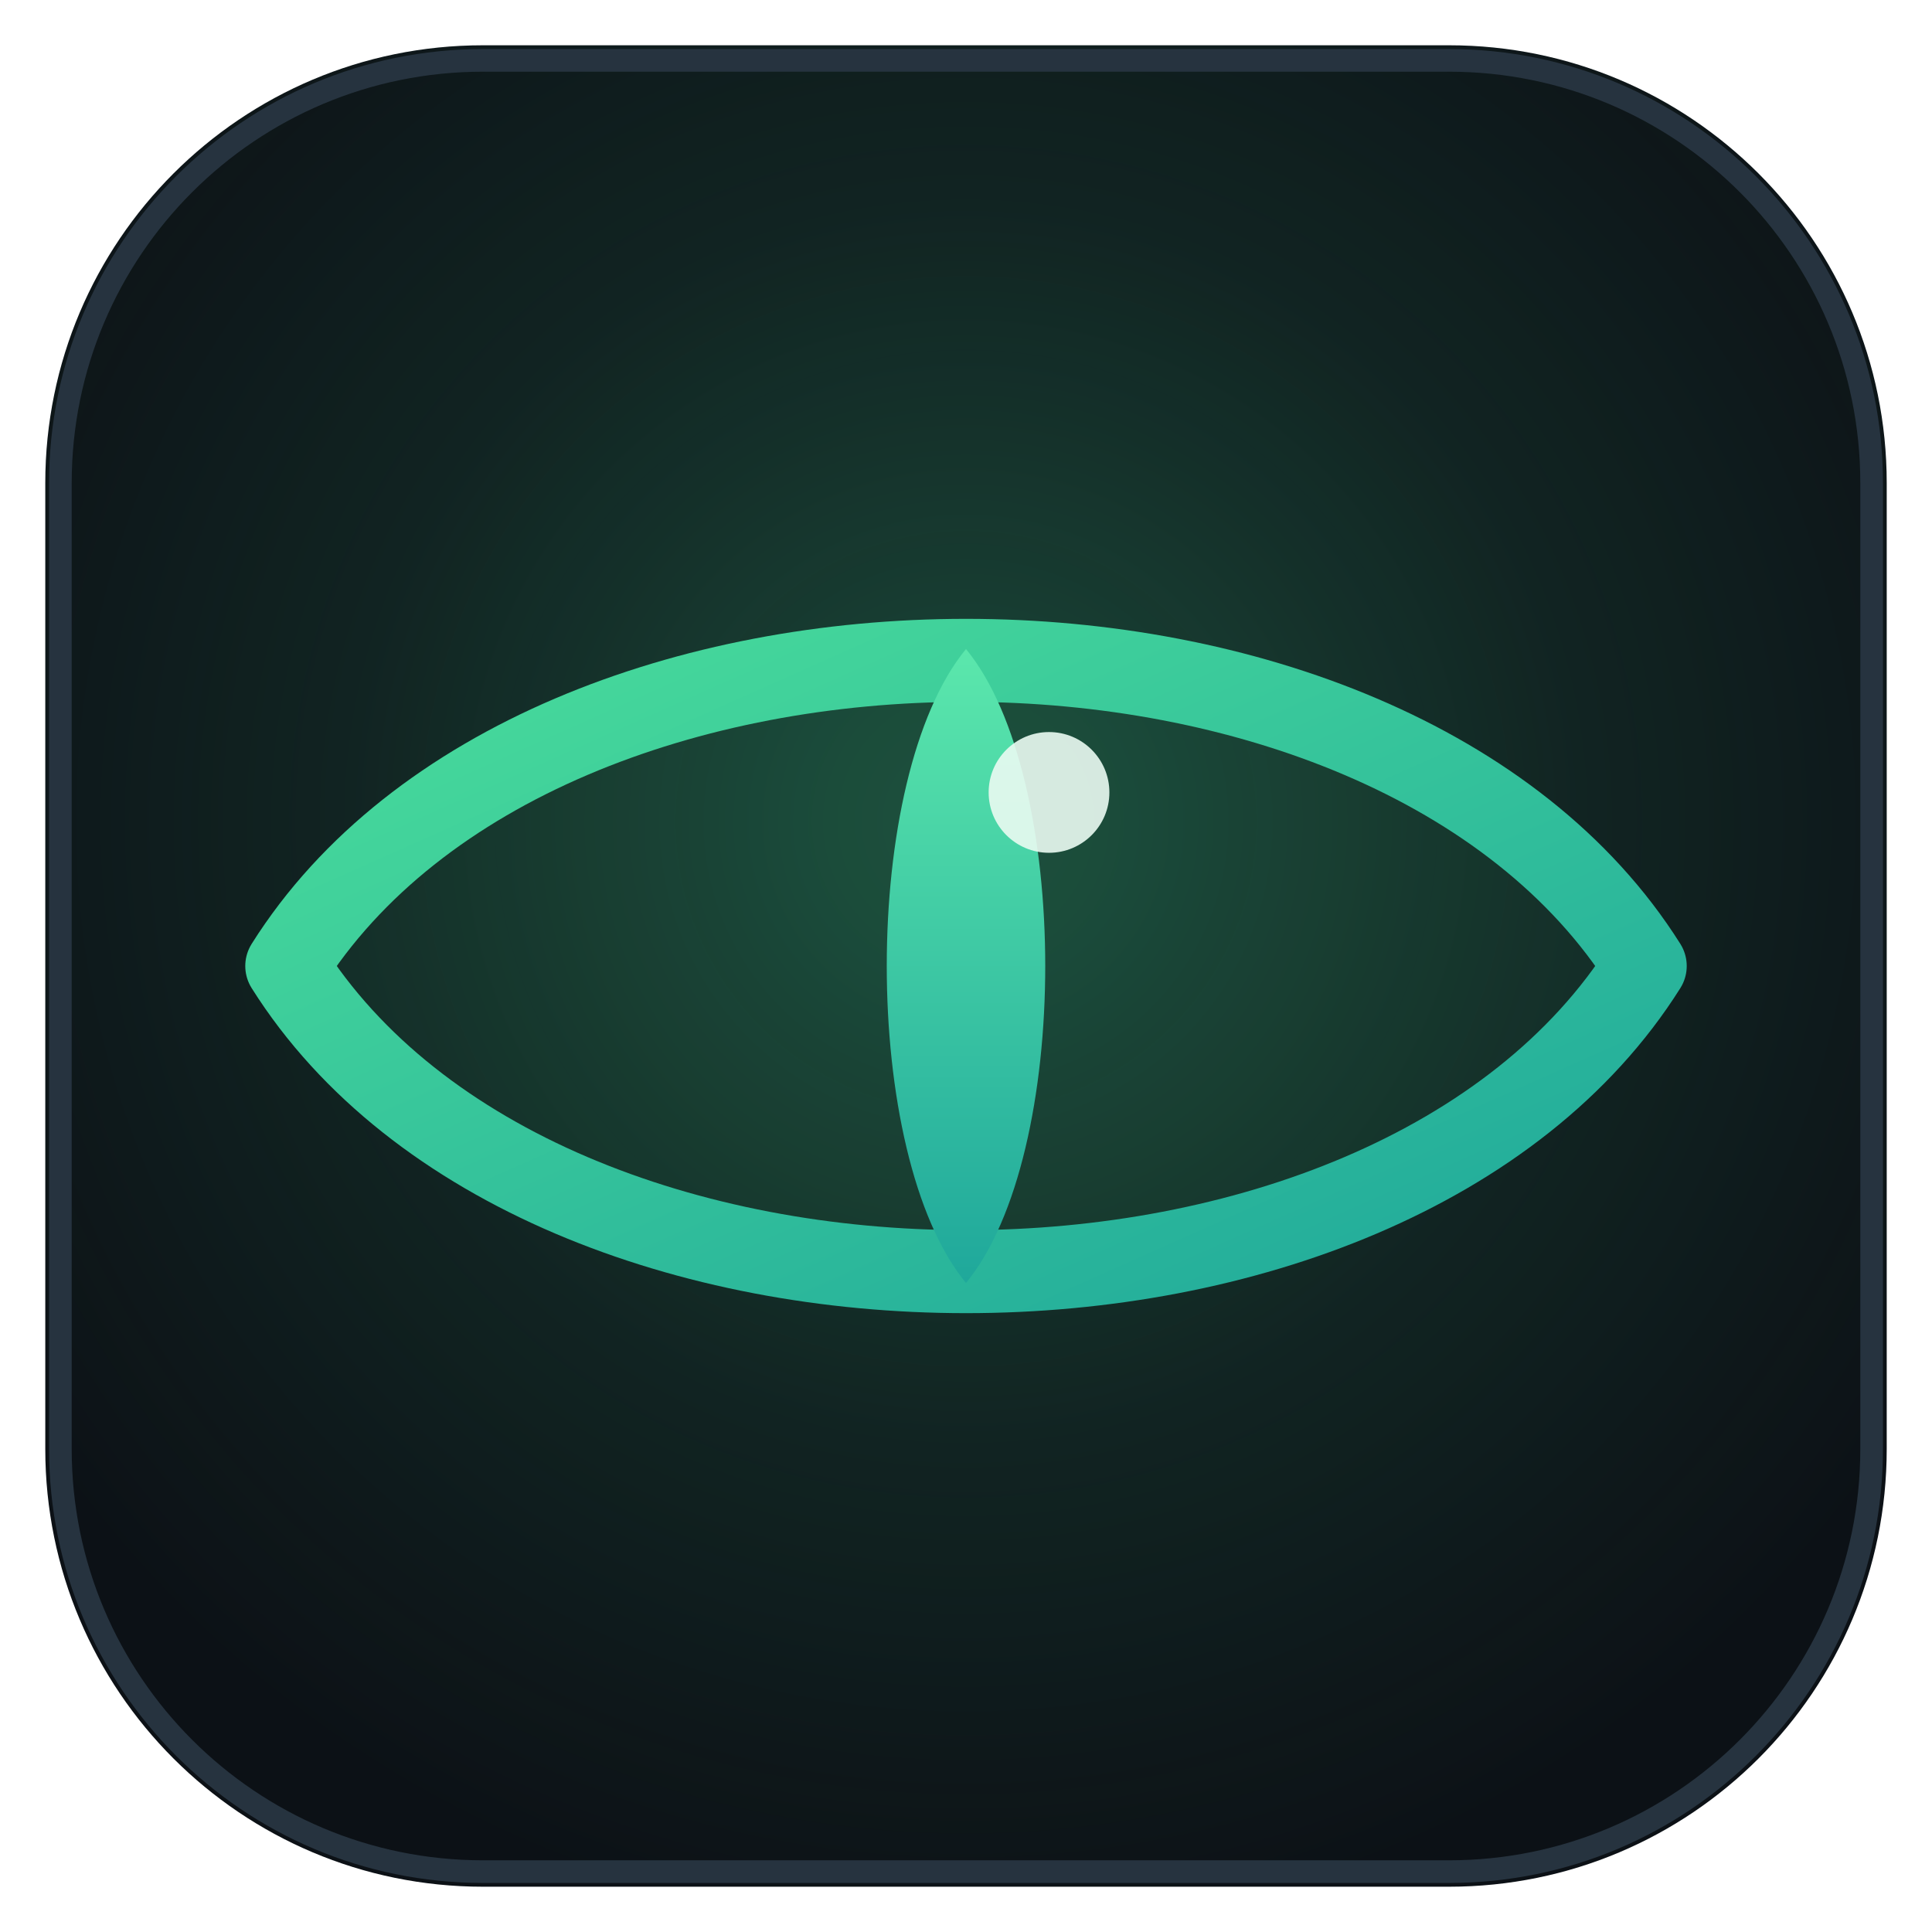
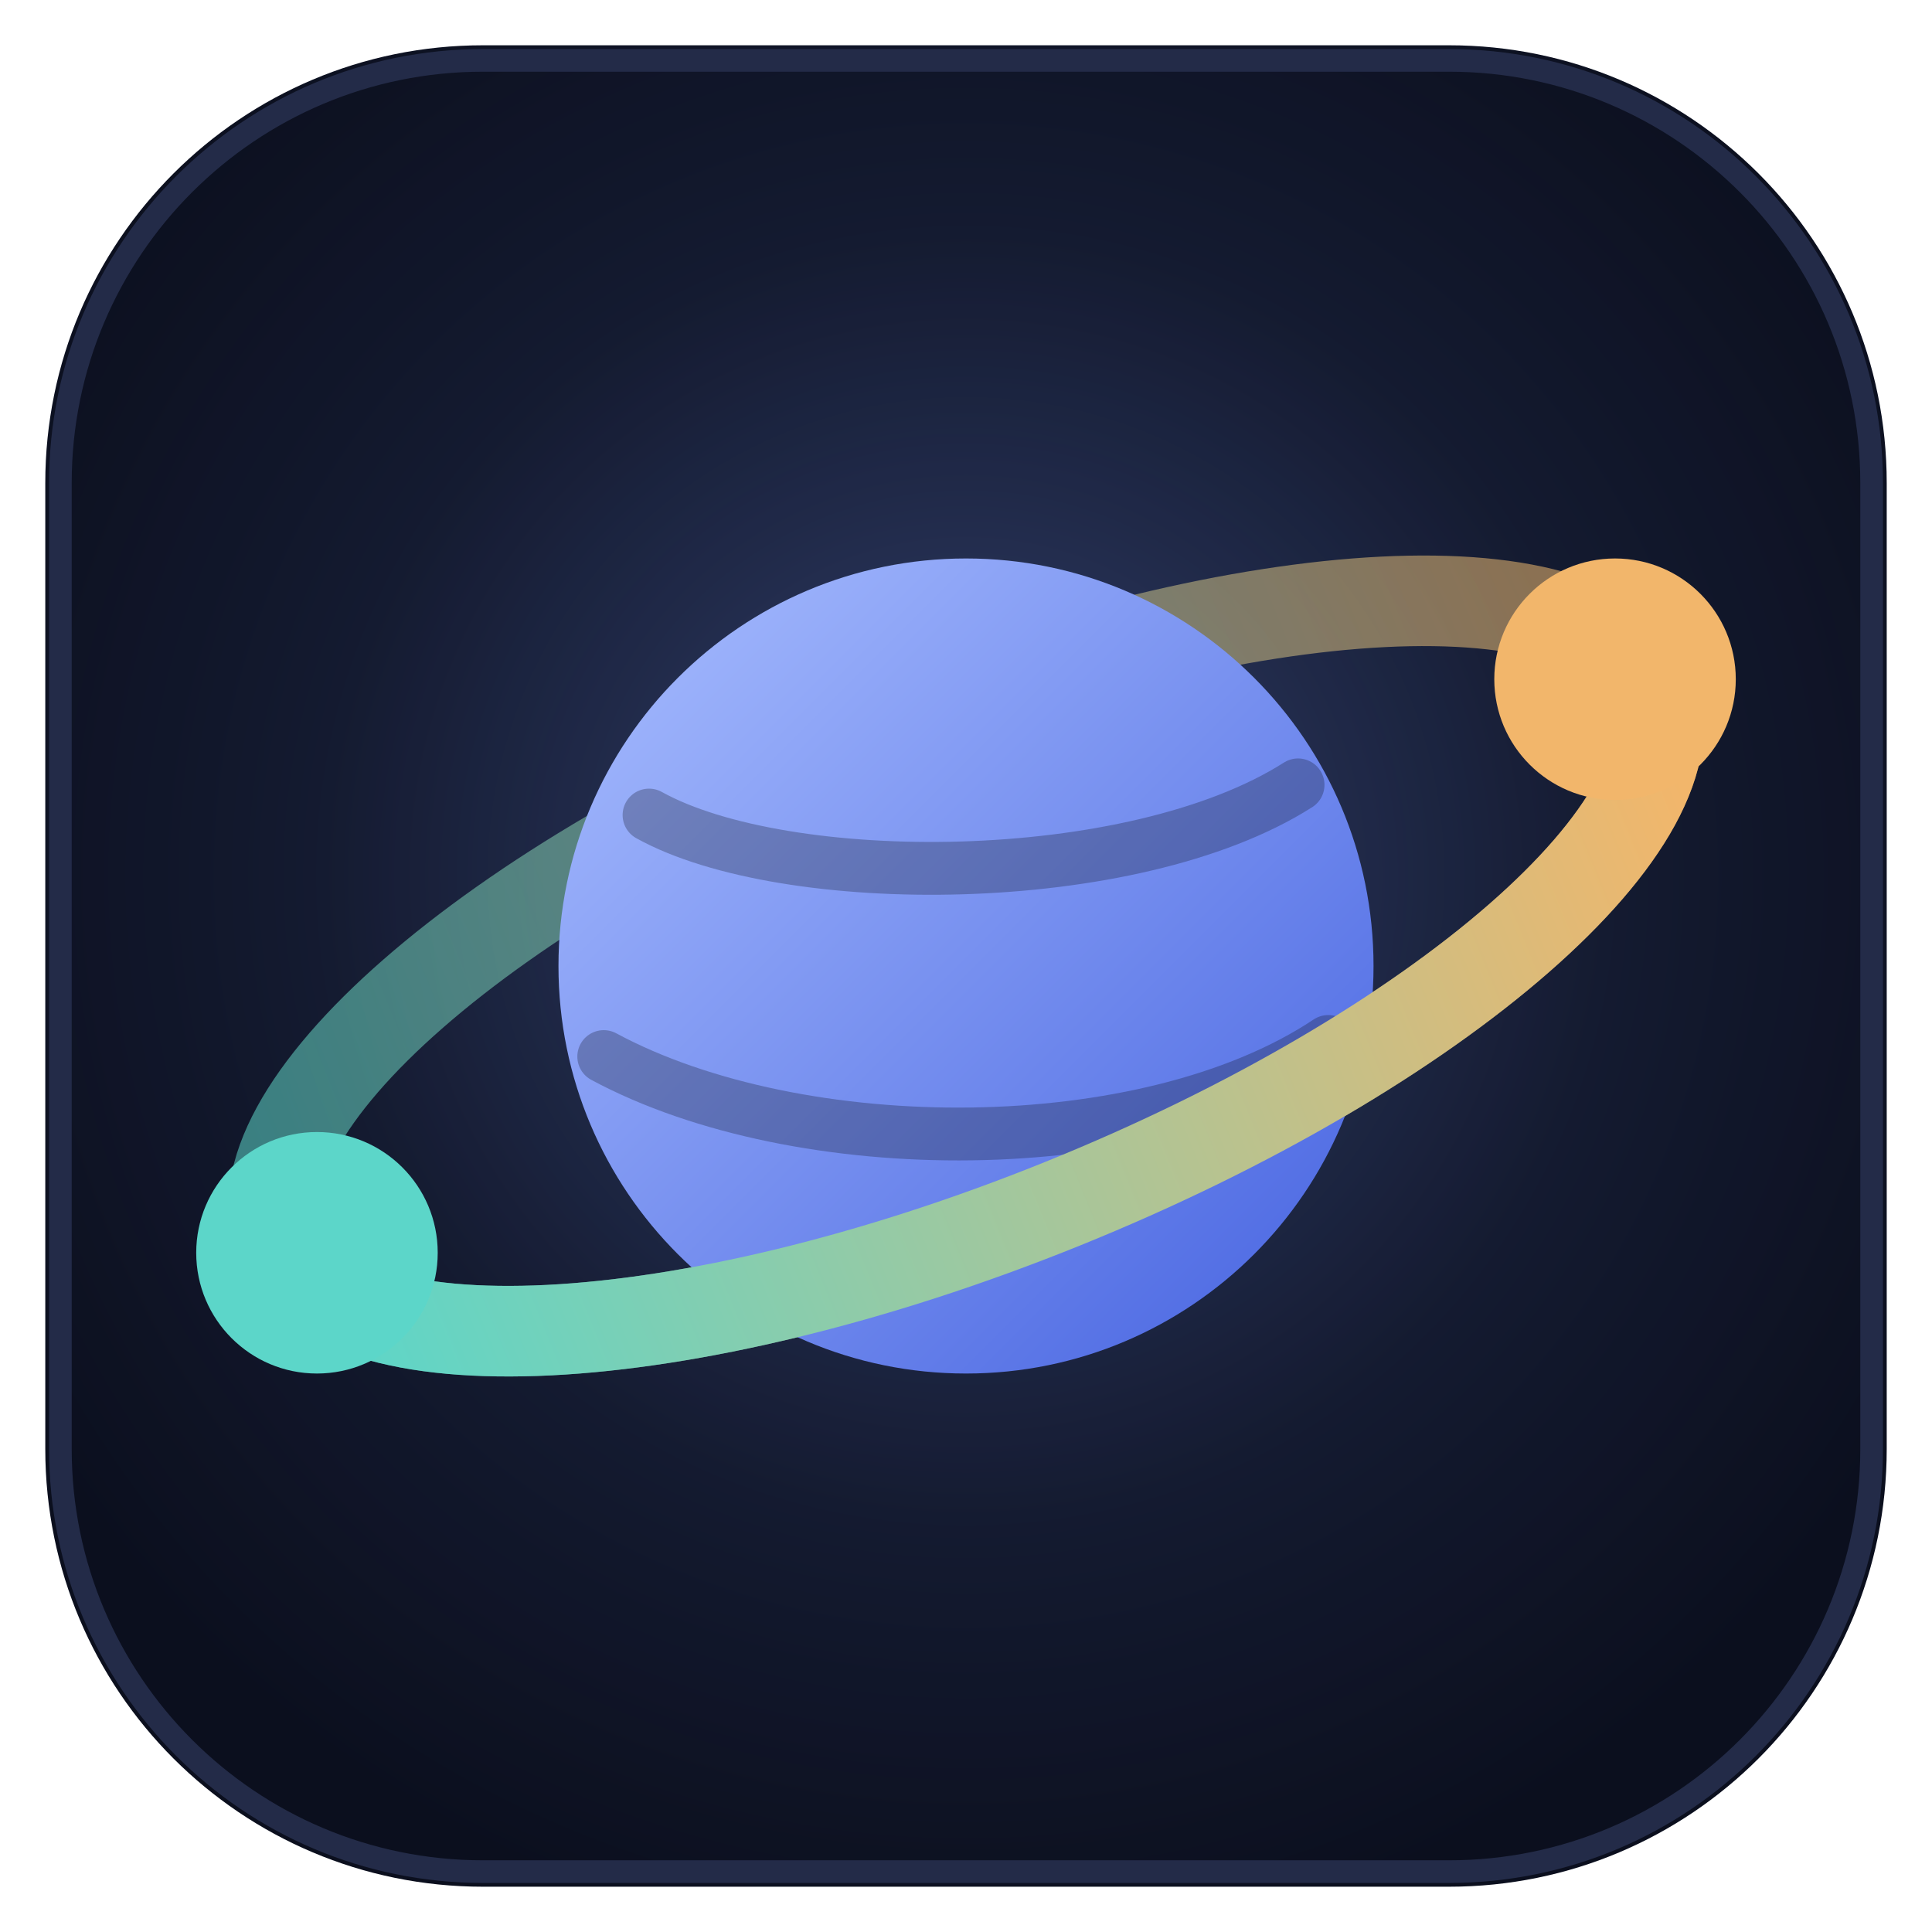
<svg xmlns="http://www.w3.org/2000/svg" viewBox="0 0 256 256">
  <defs>
-     <radialGradient id="glow" cx="50%" cy="42%" r="62%">
-       <stop offset="0%" stop-color="#3ECF8E" stop-opacity="0.30" />
-       <stop offset="55%" stop-color="#3ECF8E" stop-opacity="0.10" />
-       <stop offset="100%" stop-color="#3ECF8E" stop-opacity="0" />
+     <radialGradient id="glow" cx="50%" cy="45%" r="60%">
+       <stop offset="0%" stop-color="#7A9BFF" stop-opacity="0.35" />
+       <stop offset="60%" stop-color="#7A9BFF" stop-opacity="0.08" />
+       <stop offset="100%" stop-color="#7A9BFF" stop-opacity="0" />
    </radialGradient>
-     <linearGradient id="fire" x1="0%" y1="0%" x2="100%" y2="100%">
-       <stop offset="0%" stop-color="#4ADD9B" />
-       <stop offset="100%" stop-color="#1FA89B" />
+     <linearGradient id="planet" x1="0%" y1="0%" x2="100%" y2="100%">
+       <stop offset="0%" stop-color="#A9BEFF" />
+       <stop offset="100%" stop-color="#4562E0" />
    </linearGradient>
-     <linearGradient id="slit" x1="0%" y1="0%" x2="0%" y2="100%">
-       <stop offset="0%" stop-color="#5BE7AC" />
-       <stop offset="100%" stop-color="#1FA89B" />
+     <linearGradient id="ring" x1="0%" y1="0%" x2="100%" y2="0%">
+       <stop offset="0%" stop-color="#5CD6C9" />
+       <stop offset="100%" stop-color="#F2B66B" />
    </linearGradient>
+     <clipPath id="front">
+       <rect x="0" y="128" width="256" height="128" />
+     </clipPath>
  </defs>
-   <rect x="6" y="6" width="244" height="244" rx="58" fill="#0C1116" />
+   <rect x="6" y="6" width="244" height="244" rx="58" fill="#0B0F1E" />
  <rect x="6" y="6" width="244" height="244" rx="58" fill="url(#glow)" />
-   <rect x="8" y="8" width="240" height="240" rx="56" fill="none" stroke="#26333F" stroke-width="3" />
-   <path d="M 38 128 C 72 74, 184 74, 218 128 C 184 182, 72 182, 38 128 Z" fill="#3ECF8E" fill-opacity="0.07" stroke="url(#fire)" stroke-width="11" stroke-linejoin="round" />
-   <path d="M 128 86 C 142 103, 142 153, 128 170 C 114 153, 114 103, 128 86 Z" fill="url(#slit)" />
-   <circle cx="139" cy="105" r="8" fill="#EAFBF2" fill-opacity="0.9" />
+   <rect x="8" y="8" width="240" height="240" rx="56" fill="none" stroke="#232B48" stroke-width="3" />
+   <ellipse cx="128" cy="128" rx="98" ry="34" transform="rotate(-22 128 128)" fill="none" stroke="url(#ring)" stroke-width="12" stroke-opacity="0.55" />
+   <circle cx="128" cy="128" r="54" fill="url(#planet)" />
+   <path d="M 86 108 C 104 118, 150 118, 172 104 M 80 140 C 106 154, 152 154, 176 138" fill="none" stroke="#0B0F1E" stroke-opacity="0.28" stroke-width="7" stroke-linecap="round" />
+   <g clip-path="url(#front)" transform="rotate(-22 128 128)">
+     <ellipse cx="128" cy="128" rx="98" ry="34" fill="none" stroke="url(#ring)" stroke-width="12" />
+   </g>
+   <circle cx="214" cy="90" r="16" fill="#F2B66B" />
+   <circle cx="42" cy="166" r="16" fill="#5CD6C9" />
</svg>
